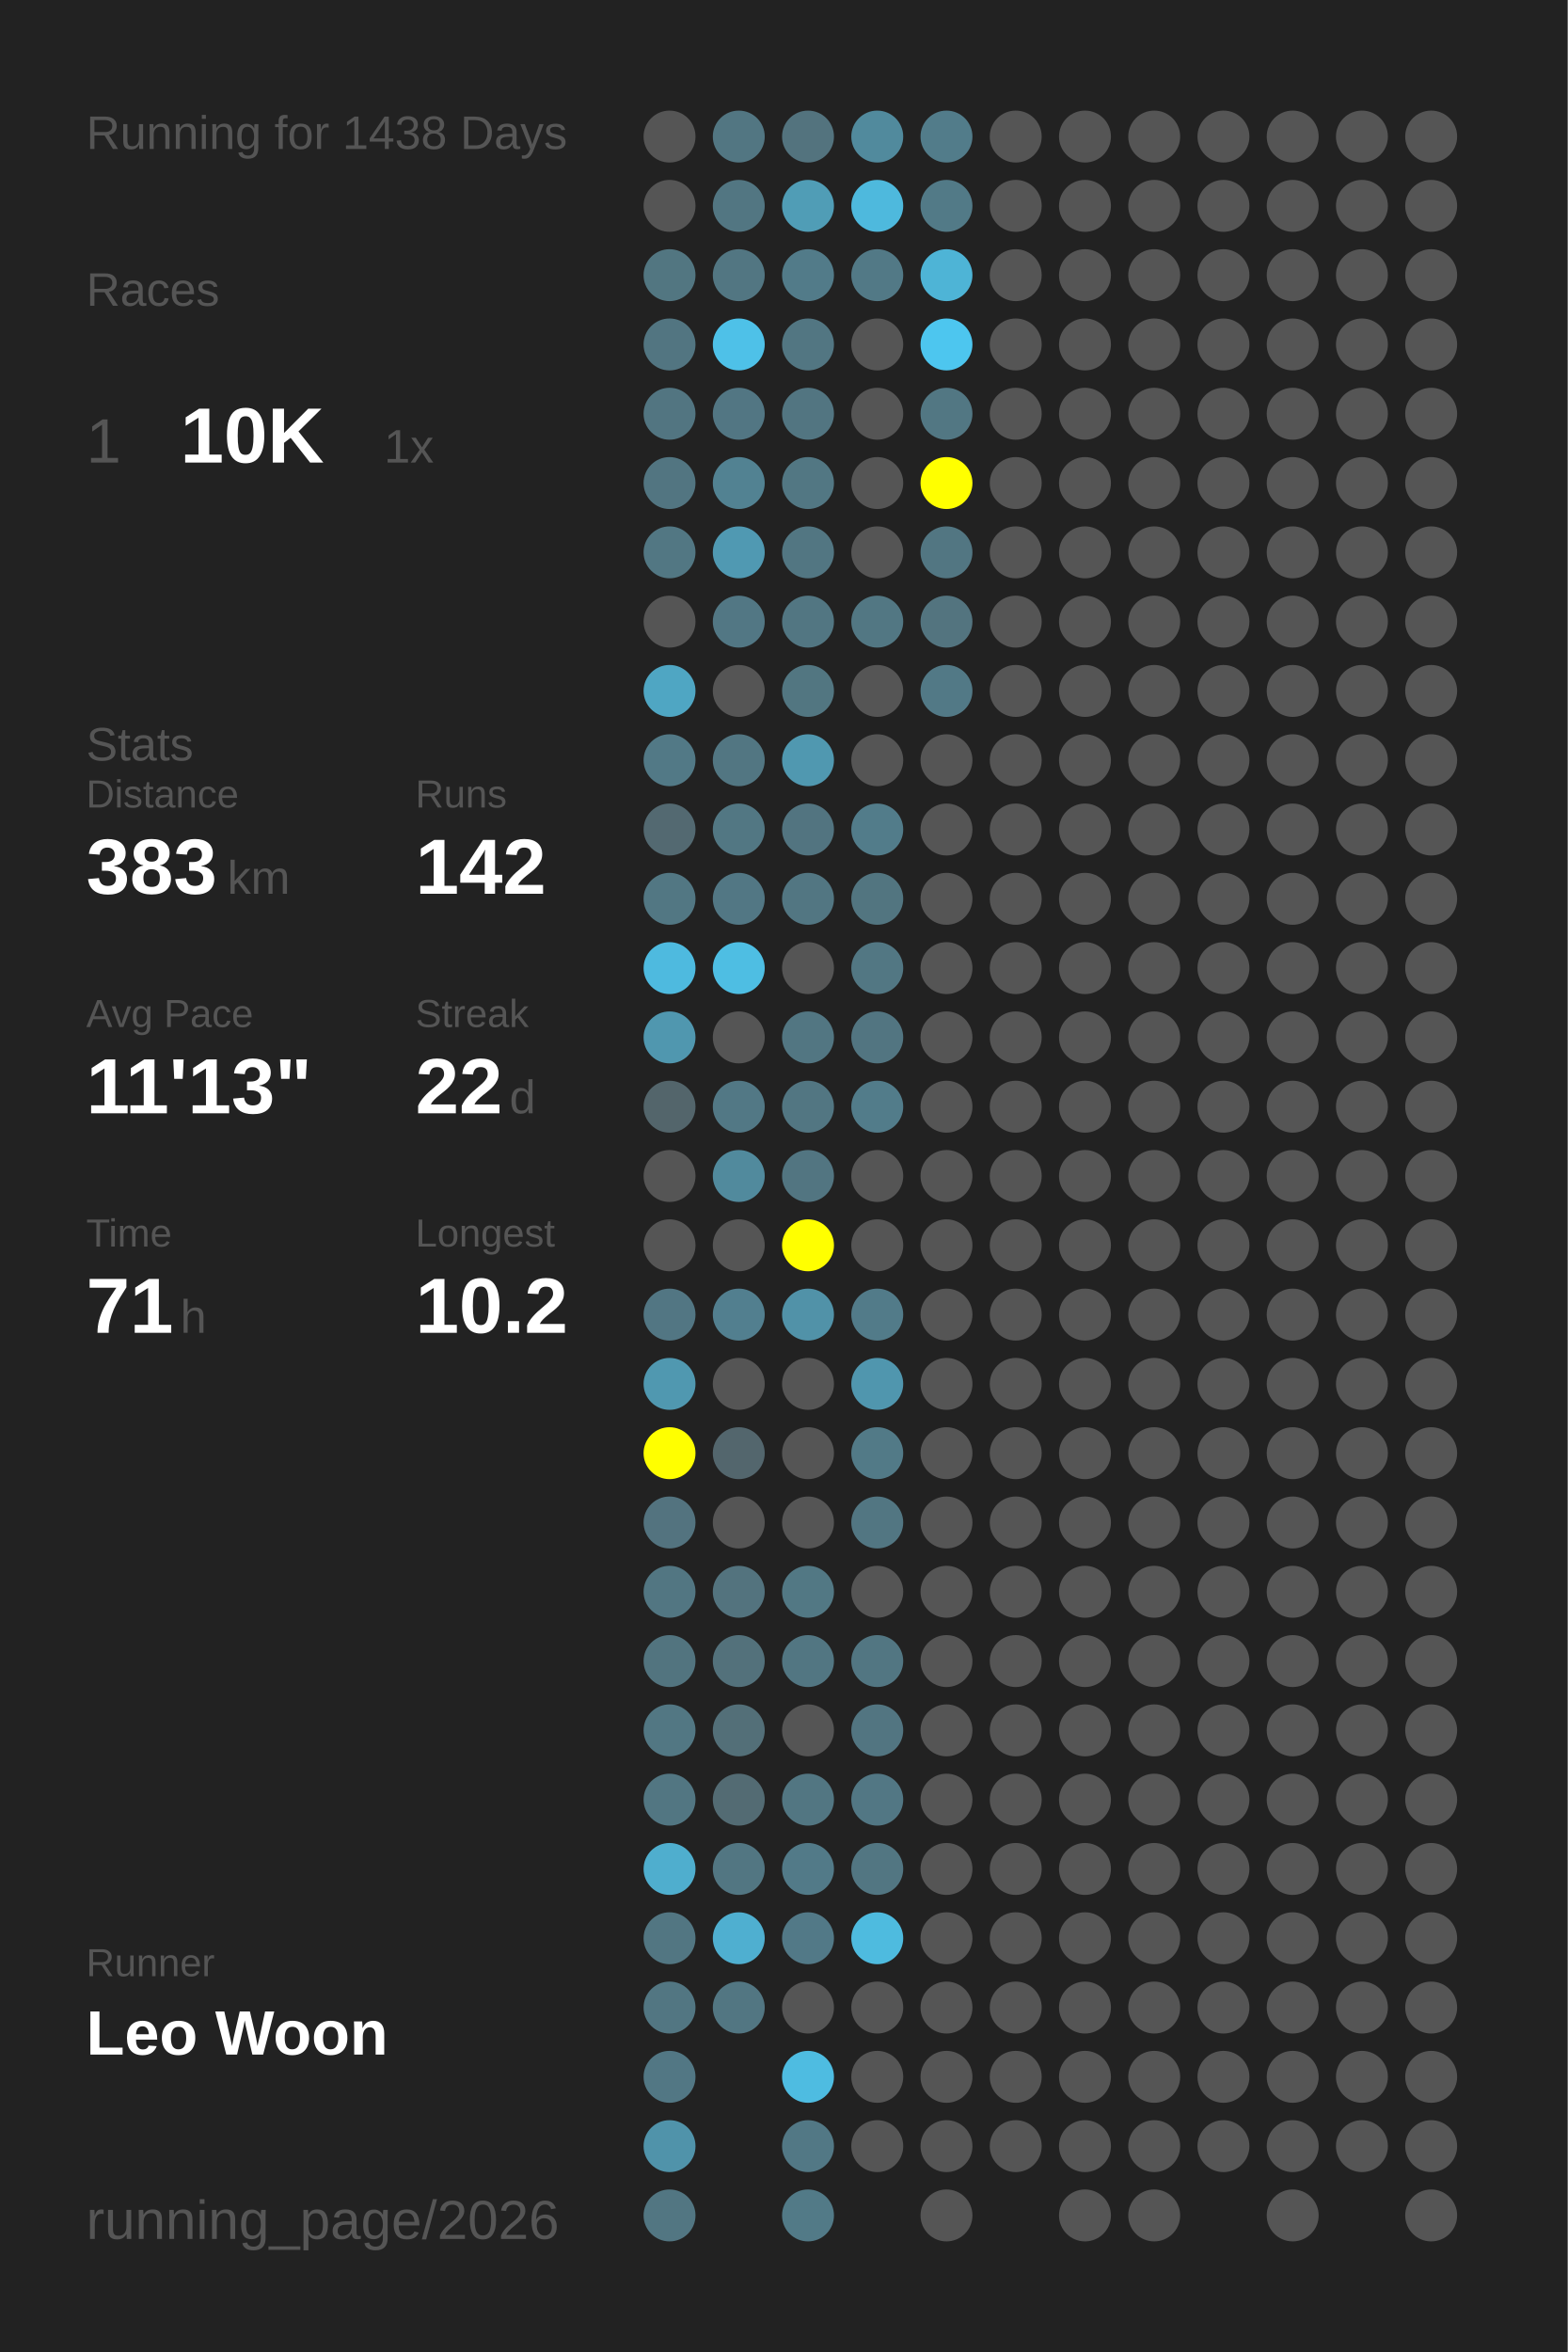
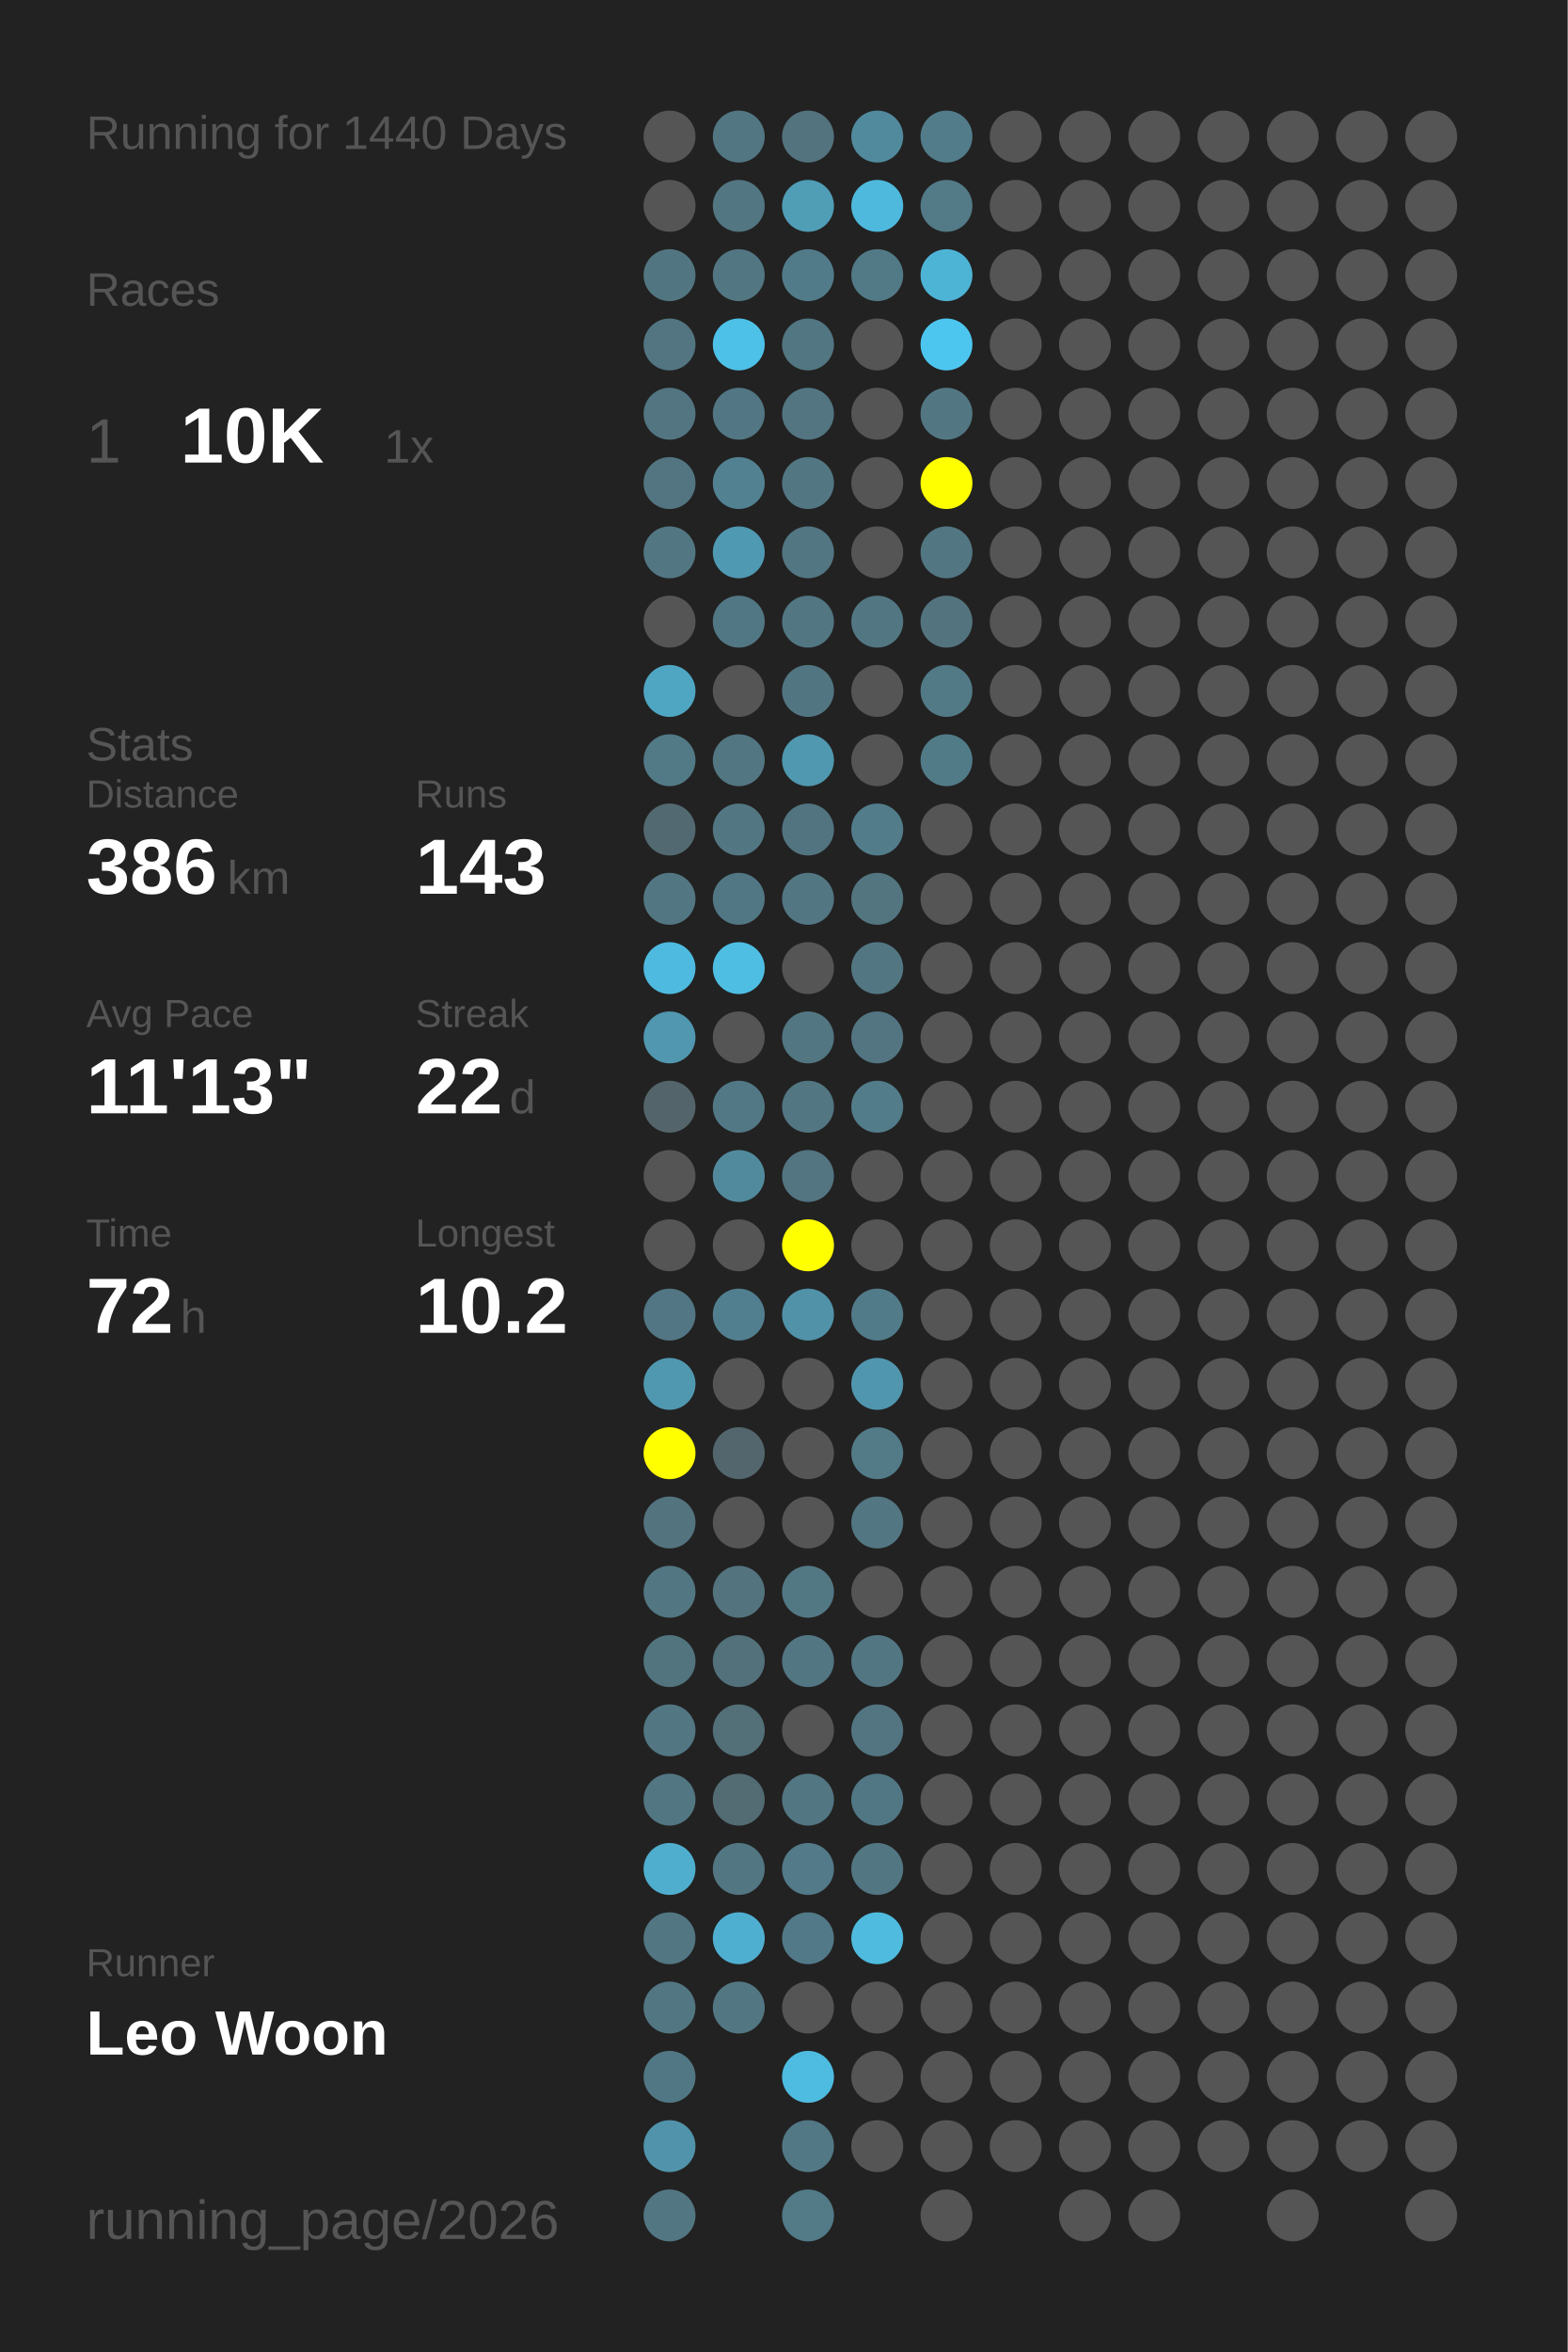
<svg xmlns="http://www.w3.org/2000/svg" baseProfile="full" height="300mm" version="1.1" viewBox="0,0,200,300" width="200mm">
  <defs />
  <rect fill="#222222" height="300" width="200" x="0" y="0" />
-   <text fill="#555555" style="font-size:6px; font-family:Arial;" x="11" y="19">Running for 1438 Days</text>
+   <text fill="#555555" style="font-size:6px; font-family:Arial;" x="11" y="19">Running for 1440 Days</text>
  <text fill="#555555" style="font-size:6px; font-family:Arial;" x="11" y="39">Races</text>
  <text fill="#555555" style="font-size:8px; font-family:Arial;" x="11" y="59">1</text>
  <text fill="#FFFFFF" style="font-size:10px; font-family:Arial; font-weight:bold;" x="23" y="59">10K</text>
  <text fill="#555555" style="font-size:6px; font-family:Arial;" x="49" y="59">1x</text>
  <text fill="#555555" style="font-size:6px; font-family:Arial;" x="11" y="97">Stats</text>
  <text fill="#555555" style="font-size:5px; font-family:Arial;" x="11" y="103">Distance</text>
-   <text fill="#FFFFFF" style="font-size:10px; font-family:Arial; font-weight:bold;" x="11" y="114">383</text>
+   <text fill="#FFFFFF" style="font-size:10px; font-family:Arial; font-weight:bold;" x="11" y="114">386</text>
  <text fill="#555555" style="font-size:6px; font-family:Arial;" x="29" y="114">km</text>
  <text fill="#555555" style="font-size:5px; font-family:Arial;" x="53" y="103">Runs</text>
-   <text fill="#FFFFFF" style="font-size:10px; font-family:Arial; font-weight:bold;" x="53" y="114">142</text>
+   <text fill="#FFFFFF" style="font-size:10px; font-family:Arial; font-weight:bold;" x="53" y="114">143</text>
  <text fill="#555555" style="font-size:5px; font-family:Arial;" x="11" y="131">Avg Pace</text>
  <text fill="#FFFFFF" style="font-size:10px; font-family:Arial; font-weight:bold;" x="11" y="142">11'13"</text>
  <text fill="#555555" style="font-size:5px; font-family:Arial;" x="53" y="131">Streak</text>
  <text fill="#FFFFFF" style="font-size:10px; font-family:Arial; font-weight:bold;" x="53" y="142">22</text>
  <text fill="#555555" style="font-size:6px; font-family:Arial;" x="65" y="142">d</text>
  <text fill="#555555" style="font-size:5px; font-family:Arial;" x="11" y="159">Time</text>
-   <text fill="#FFFFFF" style="font-size:10px; font-family:Arial; font-weight:bold;" x="11" y="170">71</text>
+   <text fill="#FFFFFF" style="font-size:10px; font-family:Arial; font-weight:bold;" x="11" y="170">72</text>
  <text fill="#555555" style="font-size:6px; font-family:Arial;" x="23" y="170">h</text>
  <text fill="#555555" style="font-size:5px; font-family:Arial;" x="53" y="159">Longest</text>
  <text fill="#FFFFFF" style="font-size:10px; font-family:Arial; font-weight:bold;" x="53" y="170">10.2</text>
  <text fill="#555555" style="font-size:5px; font-family:Arial;" x="11" y="252.065">Runner</text>
  <text fill="#FFFFFF" style="font-size:8px; font-family:Arial; font-weight:bold;" x="11" y="262.065">Leo Woon</text>
  <text fill="#555555" style="font-size:7px; font-family:Arial;" x="11" y="285.581">running_page/2026</text>
  <circle cx="85.417" cy="17.419" fill="#555555" r="3.312" />
  <circle cx="85.417" cy="26.258" fill="#555555" r="3.312" />
  <circle cx="85.417" cy="35.097" fill="#527681" r="3.312" />
  <circle cx="85.417" cy="43.935" fill="#527581" r="3.312" />
  <circle cx="85.417" cy="52.774" fill="#527581" r="3.312" />
  <circle cx="85.417" cy="61.613" fill="#527581" r="3.312" />
  <circle cx="85.417" cy="70.452" fill="#527783" r="3.312" />
  <circle cx="85.417" cy="79.29" fill="#555555" r="3.312" />
  <circle cx="85.417" cy="88.129" fill="#4fa6c3" r="3.312" />
  <circle cx="85.417" cy="96.968" fill="#527986" r="3.312" />
  <circle cx="85.417" cy="105.806" fill="#536971" r="3.312" />
  <circle cx="85.417" cy="114.645" fill="#527783" r="3.312" />
  <circle cx="85.417" cy="123.484" fill="#4ebadf" r="3.312" />
  <circle cx="85.417" cy="132.323" fill="#5097af" r="3.312" />
  <circle cx="85.417" cy="141.161" fill="#53656b" r="3.312" />
  <circle cx="85.417" cy="150" fill="#555555" r="3.312" />
  <circle cx="85.417" cy="158.839" fill="#555555" r="3.312" />
  <circle cx="85.417" cy="167.677" fill="#527683" r="3.312" />
  <circle cx="85.417" cy="176.516" fill="#5098b0" r="3.312" />
  <circle cx="85.417" cy="185.355" fill="#FFFF00" r="3.312" />
  <circle cx="85.417" cy="194.194" fill="#53737f" r="3.312" />
  <circle cx="85.417" cy="203.032" fill="#527682" r="3.312" />
  <circle cx="85.417" cy="211.871" fill="#52747f" r="3.312" />
  <circle cx="85.417" cy="220.71" fill="#527783" r="3.312" />
  <circle cx="85.417" cy="229.548" fill="#527682" r="3.312" />
  <circle cx="85.417" cy="238.387" fill="#4faece" r="3.312" />
  <circle cx="85.417" cy="247.226" fill="#527682" r="3.312" />
  <circle cx="85.417" cy="256.065" fill="#527682" r="3.312" />
  <circle cx="85.417" cy="264.903" fill="#527784" r="3.312" />
  <circle cx="85.417" cy="273.742" fill="#5093aa" r="3.312" />
  <circle cx="85.417" cy="282.581" fill="#527682" r="3.312" />
  <circle cx="94.25" cy="17.419" fill="#527682" r="3.312" />
  <circle cx="94.25" cy="26.258" fill="#527682" r="3.312" />
  <circle cx="94.25" cy="35.097" fill="#527682" r="3.312" />
  <circle cx="94.25" cy="43.935" fill="#4ec1e8" r="3.312" />
  <circle cx="94.25" cy="52.774" fill="#527683" r="3.312" />
  <circle cx="94.25" cy="61.613" fill="#528292" r="3.312" />
  <circle cx="94.25" cy="70.452" fill="#5099b2" r="3.312" />
  <circle cx="94.25" cy="79.29" fill="#527784" r="3.312" />
  <circle cx="94.25" cy="88.129" fill="#555555" r="3.312" />
  <circle cx="94.25" cy="96.968" fill="#527682" r="3.312" />
  <circle cx="94.25" cy="105.806" fill="#527783" r="3.312" />
  <circle cx="94.25" cy="114.645" fill="#527784" r="3.312" />
  <circle cx="94.25" cy="123.484" fill="#4ebee3" r="3.312" />
  <circle cx="94.25" cy="132.323" fill="#555555" r="3.312" />
  <circle cx="94.25" cy="141.161" fill="#527885" r="3.312" />
  <circle cx="94.25" cy="150" fill="#518a9d" r="3.312" />
  <circle cx="94.25" cy="158.839" fill="#555555" r="3.312" />
  <circle cx="94.25" cy="167.677" fill="#527f8f" r="3.312" />
  <circle cx="94.25" cy="176.516" fill="#555555" r="3.312" />
  <circle cx="94.25" cy="185.355" fill="#53666d" r="3.312" />
  <circle cx="94.25" cy="194.194" fill="#555555" r="3.312" />
  <circle cx="94.25" cy="203.032" fill="#53737e" r="3.312" />
  <circle cx="94.25" cy="211.871" fill="#53717b" r="3.312" />
  <circle cx="94.25" cy="220.71" fill="#536f78" r="3.312" />
  <circle cx="94.25" cy="229.548" fill="#536b73" r="3.312" />
  <circle cx="94.25" cy="238.387" fill="#527682" r="3.312" />
  <circle cx="94.25" cy="247.226" fill="#4fafd0" r="3.312" />
  <circle cx="94.25" cy="256.065" fill="#527682" r="3.312" />
  <circle cx="103.083" cy="17.419" fill="#53737e" r="3.312" />
  <circle cx="103.083" cy="26.258" fill="#509db6" r="3.312" />
  <circle cx="103.083" cy="35.097" fill="#527b89" r="3.312" />
  <circle cx="103.083" cy="43.935" fill="#527682" r="3.312" />
  <circle cx="103.083" cy="52.774" fill="#527581" r="3.312" />
  <circle cx="103.083" cy="61.613" fill="#527783" r="3.312" />
  <circle cx="103.083" cy="70.452" fill="#527682" r="3.312" />
  <circle cx="103.083" cy="79.29" fill="#527682" r="3.312" />
  <circle cx="103.083" cy="88.129" fill="#527681" r="3.312" />
  <circle cx="103.083" cy="96.968" fill="#5098b0" r="3.312" />
  <circle cx="103.083" cy="105.806" fill="#527480" r="3.312" />
  <circle cx="103.083" cy="114.645" fill="#527682" r="3.312" />
  <circle cx="103.083" cy="123.484" fill="#555555" r="3.312" />
  <circle cx="103.083" cy="132.323" fill="#527682" r="3.312" />
  <circle cx="103.083" cy="141.161" fill="#527682" r="3.312" />
  <circle cx="103.083" cy="150" fill="#527581" r="3.312" />
  <circle cx="103.083" cy="158.839" fill="#FFFF00" r="3.312" />
  <circle cx="103.083" cy="167.677" fill="#5192a8" r="3.312" />
  <circle cx="103.083" cy="176.516" fill="#555555" r="3.312" />
  <circle cx="103.083" cy="185.355" fill="#555555" r="3.312" />
  <circle cx="103.083" cy="194.194" fill="#555555" r="3.312" />
  <circle cx="103.083" cy="203.032" fill="#527884" r="3.312" />
  <circle cx="103.083" cy="211.871" fill="#527682" r="3.312" />
  <circle cx="103.083" cy="220.71" fill="#555555" r="3.312" />
  <circle cx="103.083" cy="229.548" fill="#527682" r="3.312" />
  <circle cx="103.083" cy="238.387" fill="#527a88" r="3.312" />
  <circle cx="103.083" cy="247.226" fill="#527987" r="3.312" />
  <circle cx="103.083" cy="256.065" fill="#555555" r="3.312" />
  <circle cx="103.083" cy="264.903" fill="#4ebce1" r="3.312" />
  <circle cx="103.083" cy="273.742" fill="#527885" r="3.312" />
  <circle cx="103.083" cy="282.581" fill="#527a87" r="3.312" />
  <circle cx="111.917" cy="17.419" fill="#518a9d" r="3.312" />
  <circle cx="111.917" cy="26.258" fill="#4eb9dd" r="3.312" />
  <circle cx="111.917" cy="35.097" fill="#527986" r="3.312" />
  <circle cx="111.917" cy="43.935" fill="#555555" r="3.312" />
  <circle cx="111.917" cy="52.774" fill="#555555" r="3.312" />
  <circle cx="111.917" cy="61.613" fill="#555555" r="3.312" />
  <circle cx="111.917" cy="70.452" fill="#555555" r="3.312" />
  <circle cx="111.917" cy="79.29" fill="#527783" r="3.312" />
  <circle cx="111.917" cy="88.129" fill="#555555" r="3.312" />
  <circle cx="111.917" cy="96.968" fill="#555555" r="3.312" />
  <circle cx="111.917" cy="105.806" fill="#527c8a" r="3.312" />
  <circle cx="111.917" cy="114.645" fill="#527580" r="3.312" />
  <circle cx="111.917" cy="123.484" fill="#527783" r="3.312" />
  <circle cx="111.917" cy="132.323" fill="#527581" r="3.312" />
  <circle cx="111.917" cy="141.161" fill="#527c8a" r="3.312" />
  <circle cx="111.917" cy="150" fill="#555555" r="3.312" />
  <circle cx="111.917" cy="158.839" fill="#555555" r="3.312" />
  <circle cx="111.917" cy="167.677" fill="#527b89" r="3.312" />
  <circle cx="111.917" cy="176.516" fill="#5096ae" r="3.312" />
  <circle cx="111.917" cy="185.355" fill="#527a87" r="3.312" />
  <circle cx="111.917" cy="194.194" fill="#527682" r="3.312" />
  <circle cx="111.917" cy="203.032" fill="#555555" r="3.312" />
  <circle cx="111.917" cy="211.871" fill="#527682" r="3.312" />
  <circle cx="111.917" cy="220.71" fill="#527581" r="3.312" />
  <circle cx="111.917" cy="229.548" fill="#527784" r="3.312" />
  <circle cx="111.917" cy="238.387" fill="#527682" r="3.312" />
  <circle cx="111.917" cy="247.226" fill="#4ebbdf" r="3.312" />
  <circle cx="111.917" cy="256.065" fill="#555555" r="3.312" />
  <circle cx="111.917" cy="264.903" fill="#555555" r="3.312" />
  <circle cx="111.917" cy="273.742" fill="#555555" r="3.312" />
  <circle cx="120.75" cy="17.419" fill="#527c8a" r="3.312" />
  <circle cx="120.75" cy="26.258" fill="#527a87" r="3.312" />
  <circle cx="120.75" cy="35.097" fill="#4eb4d6" r="3.312" />
  <circle cx="120.75" cy="43.935" fill="#4dc6ef" r="3.312" />
  <circle cx="120.75" cy="52.774" fill="#527783" r="3.312" />
  <circle cx="120.75" cy="61.613" fill="#FFFF00" r="3.312" />
  <circle cx="120.75" cy="70.452" fill="#527682" r="3.312" />
  <circle cx="120.75" cy="79.29" fill="#53747f" r="3.312" />
  <circle cx="120.75" cy="88.129" fill="#527986" r="3.312" />
-   <circle cx="120.75" cy="96.968" fill="#555555" r="3.312" />
+   <circle cx="120.75" cy="96.968" fill="#527b88" r="3.312" />
  <circle cx="120.75" cy="105.806" fill="#555555" r="3.312" />
  <circle cx="120.75" cy="114.645" fill="#555555" r="3.312" />
  <circle cx="120.75" cy="123.484" fill="#555555" r="3.312" />
  <circle cx="120.75" cy="132.323" fill="#555555" r="3.312" />
  <circle cx="120.75" cy="141.161" fill="#555555" r="3.312" />
  <circle cx="120.75" cy="150" fill="#555555" r="3.312" />
  <circle cx="120.75" cy="158.839" fill="#555555" r="3.312" />
  <circle cx="120.75" cy="167.677" fill="#555555" r="3.312" />
  <circle cx="120.75" cy="176.516" fill="#555555" r="3.312" />
  <circle cx="120.75" cy="185.355" fill="#555555" r="3.312" />
  <circle cx="120.75" cy="194.194" fill="#555555" r="3.312" />
  <circle cx="120.75" cy="203.032" fill="#555555" r="3.312" />
  <circle cx="120.75" cy="211.871" fill="#555555" r="3.312" />
  <circle cx="120.75" cy="220.71" fill="#555555" r="3.312" />
  <circle cx="120.75" cy="229.548" fill="#555555" r="3.312" />
  <circle cx="120.75" cy="238.387" fill="#555555" r="3.312" />
  <circle cx="120.75" cy="247.226" fill="#555555" r="3.312" />
  <circle cx="120.75" cy="256.065" fill="#555555" r="3.312" />
  <circle cx="120.75" cy="264.903" fill="#555555" r="3.312" />
  <circle cx="120.75" cy="273.742" fill="#555555" r="3.312" />
  <circle cx="120.75" cy="282.581" fill="#555555" r="3.312" />
  <circle cx="129.583" cy="17.419" fill="#555555" r="3.312" />
  <circle cx="129.583" cy="26.258" fill="#555555" r="3.312" />
  <circle cx="129.583" cy="35.097" fill="#555555" r="3.312" />
  <circle cx="129.583" cy="43.935" fill="#555555" r="3.312" />
  <circle cx="129.583" cy="52.774" fill="#555555" r="3.312" />
  <circle cx="129.583" cy="61.613" fill="#555555" r="3.312" />
  <circle cx="129.583" cy="70.452" fill="#555555" r="3.312" />
  <circle cx="129.583" cy="79.29" fill="#555555" r="3.312" />
  <circle cx="129.583" cy="88.129" fill="#555555" r="3.312" />
  <circle cx="129.583" cy="96.968" fill="#555555" r="3.312" />
  <circle cx="129.583" cy="105.806" fill="#555555" r="3.312" />
  <circle cx="129.583" cy="114.645" fill="#555555" r="3.312" />
  <circle cx="129.583" cy="123.484" fill="#555555" r="3.312" />
  <circle cx="129.583" cy="132.323" fill="#555555" r="3.312" />
  <circle cx="129.583" cy="141.161" fill="#555555" r="3.312" />
  <circle cx="129.583" cy="150" fill="#555555" r="3.312" />
  <circle cx="129.583" cy="158.839" fill="#555555" r="3.312" />
  <circle cx="129.583" cy="167.677" fill="#555555" r="3.312" />
  <circle cx="129.583" cy="176.516" fill="#555555" r="3.312" />
  <circle cx="129.583" cy="185.355" fill="#555555" r="3.312" />
  <circle cx="129.583" cy="194.194" fill="#555555" r="3.312" />
  <circle cx="129.583" cy="203.032" fill="#555555" r="3.312" />
  <circle cx="129.583" cy="211.871" fill="#555555" r="3.312" />
  <circle cx="129.583" cy="220.71" fill="#555555" r="3.312" />
  <circle cx="129.583" cy="229.548" fill="#555555" r="3.312" />
  <circle cx="129.583" cy="238.387" fill="#555555" r="3.312" />
  <circle cx="129.583" cy="247.226" fill="#555555" r="3.312" />
  <circle cx="129.583" cy="256.065" fill="#555555" r="3.312" />
  <circle cx="129.583" cy="264.903" fill="#555555" r="3.312" />
  <circle cx="129.583" cy="273.742" fill="#555555" r="3.312" />
  <circle cx="138.417" cy="17.419" fill="#555555" r="3.312" />
  <circle cx="138.417" cy="26.258" fill="#555555" r="3.312" />
  <circle cx="138.417" cy="35.097" fill="#555555" r="3.312" />
  <circle cx="138.417" cy="43.935" fill="#555555" r="3.312" />
  <circle cx="138.417" cy="52.774" fill="#555555" r="3.312" />
  <circle cx="138.417" cy="61.613" fill="#555555" r="3.312" />
  <circle cx="138.417" cy="70.452" fill="#555555" r="3.312" />
  <circle cx="138.417" cy="79.29" fill="#555555" r="3.312" />
  <circle cx="138.417" cy="88.129" fill="#555555" r="3.312" />
  <circle cx="138.417" cy="96.968" fill="#555555" r="3.312" />
  <circle cx="138.417" cy="105.806" fill="#555555" r="3.312" />
  <circle cx="138.417" cy="114.645" fill="#555555" r="3.312" />
  <circle cx="138.417" cy="123.484" fill="#555555" r="3.312" />
  <circle cx="138.417" cy="132.323" fill="#555555" r="3.312" />
  <circle cx="138.417" cy="141.161" fill="#555555" r="3.312" />
  <circle cx="138.417" cy="150" fill="#555555" r="3.312" />
  <circle cx="138.417" cy="158.839" fill="#555555" r="3.312" />
  <circle cx="138.417" cy="167.677" fill="#555555" r="3.312" />
  <circle cx="138.417" cy="176.516" fill="#555555" r="3.312" />
  <circle cx="138.417" cy="185.355" fill="#555555" r="3.312" />
  <circle cx="138.417" cy="194.194" fill="#555555" r="3.312" />
  <circle cx="138.417" cy="203.032" fill="#555555" r="3.312" />
  <circle cx="138.417" cy="211.871" fill="#555555" r="3.312" />
  <circle cx="138.417" cy="220.71" fill="#555555" r="3.312" />
  <circle cx="138.417" cy="229.548" fill="#555555" r="3.312" />
  <circle cx="138.417" cy="238.387" fill="#555555" r="3.312" />
  <circle cx="138.417" cy="247.226" fill="#555555" r="3.312" />
  <circle cx="138.417" cy="256.065" fill="#555555" r="3.312" />
  <circle cx="138.417" cy="264.903" fill="#555555" r="3.312" />
  <circle cx="138.417" cy="273.742" fill="#555555" r="3.312" />
  <circle cx="138.417" cy="282.581" fill="#555555" r="3.312" />
  <circle cx="147.25" cy="17.419" fill="#555555" r="3.312" />
  <circle cx="147.25" cy="26.258" fill="#555555" r="3.312" />
  <circle cx="147.25" cy="35.097" fill="#555555" r="3.312" />
  <circle cx="147.25" cy="43.935" fill="#555555" r="3.312" />
  <circle cx="147.25" cy="52.774" fill="#555555" r="3.312" />
  <circle cx="147.25" cy="61.613" fill="#555555" r="3.312" />
  <circle cx="147.25" cy="70.452" fill="#555555" r="3.312" />
  <circle cx="147.25" cy="79.29" fill="#555555" r="3.312" />
  <circle cx="147.25" cy="88.129" fill="#555555" r="3.312" />
  <circle cx="147.25" cy="96.968" fill="#555555" r="3.312" />
  <circle cx="147.25" cy="105.806" fill="#555555" r="3.312" />
  <circle cx="147.25" cy="114.645" fill="#555555" r="3.312" />
  <circle cx="147.25" cy="123.484" fill="#555555" r="3.312" />
  <circle cx="147.25" cy="132.323" fill="#555555" r="3.312" />
  <circle cx="147.25" cy="141.161" fill="#555555" r="3.312" />
  <circle cx="147.25" cy="150" fill="#555555" r="3.312" />
  <circle cx="147.25" cy="158.839" fill="#555555" r="3.312" />
  <circle cx="147.25" cy="167.677" fill="#555555" r="3.312" />
  <circle cx="147.25" cy="176.516" fill="#555555" r="3.312" />
  <circle cx="147.25" cy="185.355" fill="#555555" r="3.312" />
  <circle cx="147.25" cy="194.194" fill="#555555" r="3.312" />
  <circle cx="147.25" cy="203.032" fill="#555555" r="3.312" />
  <circle cx="147.25" cy="211.871" fill="#555555" r="3.312" />
  <circle cx="147.25" cy="220.71" fill="#555555" r="3.312" />
  <circle cx="147.25" cy="229.548" fill="#555555" r="3.312" />
  <circle cx="147.25" cy="238.387" fill="#555555" r="3.312" />
  <circle cx="147.25" cy="247.226" fill="#555555" r="3.312" />
  <circle cx="147.25" cy="256.065" fill="#555555" r="3.312" />
  <circle cx="147.25" cy="264.903" fill="#555555" r="3.312" />
  <circle cx="147.25" cy="273.742" fill="#555555" r="3.312" />
  <circle cx="147.25" cy="282.581" fill="#555555" r="3.312" />
  <circle cx="156.083" cy="17.419" fill="#555555" r="3.312" />
  <circle cx="156.083" cy="26.258" fill="#555555" r="3.312" />
  <circle cx="156.083" cy="35.097" fill="#555555" r="3.312" />
  <circle cx="156.083" cy="43.935" fill="#555555" r="3.312" />
  <circle cx="156.083" cy="52.774" fill="#555555" r="3.312" />
  <circle cx="156.083" cy="61.613" fill="#555555" r="3.312" />
  <circle cx="156.083" cy="70.452" fill="#555555" r="3.312" />
  <circle cx="156.083" cy="79.29" fill="#555555" r="3.312" />
  <circle cx="156.083" cy="88.129" fill="#555555" r="3.312" />
  <circle cx="156.083" cy="96.968" fill="#555555" r="3.312" />
  <circle cx="156.083" cy="105.806" fill="#555555" r="3.312" />
  <circle cx="156.083" cy="114.645" fill="#555555" r="3.312" />
  <circle cx="156.083" cy="123.484" fill="#555555" r="3.312" />
  <circle cx="156.083" cy="132.323" fill="#555555" r="3.312" />
  <circle cx="156.083" cy="141.161" fill="#555555" r="3.312" />
  <circle cx="156.083" cy="150" fill="#555555" r="3.312" />
  <circle cx="156.083" cy="158.839" fill="#555555" r="3.312" />
  <circle cx="156.083" cy="167.677" fill="#555555" r="3.312" />
  <circle cx="156.083" cy="176.516" fill="#555555" r="3.312" />
  <circle cx="156.083" cy="185.355" fill="#555555" r="3.312" />
  <circle cx="156.083" cy="194.194" fill="#555555" r="3.312" />
  <circle cx="156.083" cy="203.032" fill="#555555" r="3.312" />
  <circle cx="156.083" cy="211.871" fill="#555555" r="3.312" />
  <circle cx="156.083" cy="220.71" fill="#555555" r="3.312" />
  <circle cx="156.083" cy="229.548" fill="#555555" r="3.312" />
  <circle cx="156.083" cy="238.387" fill="#555555" r="3.312" />
  <circle cx="156.083" cy="247.226" fill="#555555" r="3.312" />
  <circle cx="156.083" cy="256.065" fill="#555555" r="3.312" />
  <circle cx="156.083" cy="264.903" fill="#555555" r="3.312" />
  <circle cx="156.083" cy="273.742" fill="#555555" r="3.312" />
  <circle cx="164.917" cy="17.419" fill="#555555" r="3.312" />
  <circle cx="164.917" cy="26.258" fill="#555555" r="3.312" />
  <circle cx="164.917" cy="35.097" fill="#555555" r="3.312" />
  <circle cx="164.917" cy="43.935" fill="#555555" r="3.312" />
  <circle cx="164.917" cy="52.774" fill="#555555" r="3.312" />
  <circle cx="164.917" cy="61.613" fill="#555555" r="3.312" />
  <circle cx="164.917" cy="70.452" fill="#555555" r="3.312" />
  <circle cx="164.917" cy="79.29" fill="#555555" r="3.312" />
  <circle cx="164.917" cy="88.129" fill="#555555" r="3.312" />
  <circle cx="164.917" cy="96.968" fill="#555555" r="3.312" />
  <circle cx="164.917" cy="105.806" fill="#555555" r="3.312" />
  <circle cx="164.917" cy="114.645" fill="#555555" r="3.312" />
  <circle cx="164.917" cy="123.484" fill="#555555" r="3.312" />
  <circle cx="164.917" cy="132.323" fill="#555555" r="3.312" />
  <circle cx="164.917" cy="141.161" fill="#555555" r="3.312" />
  <circle cx="164.917" cy="150" fill="#555555" r="3.312" />
  <circle cx="164.917" cy="158.839" fill="#555555" r="3.312" />
  <circle cx="164.917" cy="167.677" fill="#555555" r="3.312" />
  <circle cx="164.917" cy="176.516" fill="#555555" r="3.312" />
  <circle cx="164.917" cy="185.355" fill="#555555" r="3.312" />
  <circle cx="164.917" cy="194.194" fill="#555555" r="3.312" />
  <circle cx="164.917" cy="203.032" fill="#555555" r="3.312" />
  <circle cx="164.917" cy="211.871" fill="#555555" r="3.312" />
  <circle cx="164.917" cy="220.71" fill="#555555" r="3.312" />
  <circle cx="164.917" cy="229.548" fill="#555555" r="3.312" />
  <circle cx="164.917" cy="238.387" fill="#555555" r="3.312" />
  <circle cx="164.917" cy="247.226" fill="#555555" r="3.312" />
  <circle cx="164.917" cy="256.065" fill="#555555" r="3.312" />
  <circle cx="164.917" cy="264.903" fill="#555555" r="3.312" />
  <circle cx="164.917" cy="273.742" fill="#555555" r="3.312" />
  <circle cx="164.917" cy="282.581" fill="#555555" r="3.312" />
  <circle cx="173.75" cy="17.419" fill="#555555" r="3.312" />
  <circle cx="173.75" cy="26.258" fill="#555555" r="3.312" />
  <circle cx="173.75" cy="35.097" fill="#555555" r="3.312" />
  <circle cx="173.75" cy="43.935" fill="#555555" r="3.312" />
  <circle cx="173.75" cy="52.774" fill="#555555" r="3.312" />
  <circle cx="173.75" cy="61.613" fill="#555555" r="3.312" />
  <circle cx="173.75" cy="70.452" fill="#555555" r="3.312" />
  <circle cx="173.75" cy="79.29" fill="#555555" r="3.312" />
  <circle cx="173.75" cy="88.129" fill="#555555" r="3.312" />
  <circle cx="173.75" cy="96.968" fill="#555555" r="3.312" />
  <circle cx="173.75" cy="105.806" fill="#555555" r="3.312" />
  <circle cx="173.75" cy="114.645" fill="#555555" r="3.312" />
  <circle cx="173.75" cy="123.484" fill="#555555" r="3.312" />
  <circle cx="173.75" cy="132.323" fill="#555555" r="3.312" />
  <circle cx="173.75" cy="141.161" fill="#555555" r="3.312" />
  <circle cx="173.75" cy="150" fill="#555555" r="3.312" />
  <circle cx="173.75" cy="158.839" fill="#555555" r="3.312" />
  <circle cx="173.75" cy="167.677" fill="#555555" r="3.312" />
  <circle cx="173.75" cy="176.516" fill="#555555" r="3.312" />
  <circle cx="173.75" cy="185.355" fill="#555555" r="3.312" />
  <circle cx="173.75" cy="194.194" fill="#555555" r="3.312" />
  <circle cx="173.75" cy="203.032" fill="#555555" r="3.312" />
  <circle cx="173.75" cy="211.871" fill="#555555" r="3.312" />
  <circle cx="173.75" cy="220.71" fill="#555555" r="3.312" />
  <circle cx="173.75" cy="229.548" fill="#555555" r="3.312" />
  <circle cx="173.75" cy="238.387" fill="#555555" r="3.312" />
  <circle cx="173.75" cy="247.226" fill="#555555" r="3.312" />
  <circle cx="173.75" cy="256.065" fill="#555555" r="3.312" />
  <circle cx="173.75" cy="264.903" fill="#555555" r="3.312" />
  <circle cx="173.75" cy="273.742" fill="#555555" r="3.312" />
  <circle cx="182.583" cy="17.419" fill="#555555" r="3.312" />
  <circle cx="182.583" cy="26.258" fill="#555555" r="3.312" />
  <circle cx="182.583" cy="35.097" fill="#555555" r="3.312" />
  <circle cx="182.583" cy="43.935" fill="#555555" r="3.312" />
  <circle cx="182.583" cy="52.774" fill="#555555" r="3.312" />
  <circle cx="182.583" cy="61.613" fill="#555555" r="3.312" />
  <circle cx="182.583" cy="70.452" fill="#555555" r="3.312" />
  <circle cx="182.583" cy="79.29" fill="#555555" r="3.312" />
  <circle cx="182.583" cy="88.129" fill="#555555" r="3.312" />
  <circle cx="182.583" cy="96.968" fill="#555555" r="3.312" />
  <circle cx="182.583" cy="105.806" fill="#555555" r="3.312" />
  <circle cx="182.583" cy="114.645" fill="#555555" r="3.312" />
  <circle cx="182.583" cy="123.484" fill="#555555" r="3.312" />
  <circle cx="182.583" cy="132.323" fill="#555555" r="3.312" />
  <circle cx="182.583" cy="141.161" fill="#555555" r="3.312" />
  <circle cx="182.583" cy="150" fill="#555555" r="3.312" />
  <circle cx="182.583" cy="158.839" fill="#555555" r="3.312" />
  <circle cx="182.583" cy="167.677" fill="#555555" r="3.312" />
  <circle cx="182.583" cy="176.516" fill="#555555" r="3.312" />
  <circle cx="182.583" cy="185.355" fill="#555555" r="3.312" />
  <circle cx="182.583" cy="194.194" fill="#555555" r="3.312" />
  <circle cx="182.583" cy="203.032" fill="#555555" r="3.312" />
  <circle cx="182.583" cy="211.871" fill="#555555" r="3.312" />
  <circle cx="182.583" cy="220.71" fill="#555555" r="3.312" />
  <circle cx="182.583" cy="229.548" fill="#555555" r="3.312" />
  <circle cx="182.583" cy="238.387" fill="#555555" r="3.312" />
  <circle cx="182.583" cy="247.226" fill="#555555" r="3.312" />
  <circle cx="182.583" cy="256.065" fill="#555555" r="3.312" />
  <circle cx="182.583" cy="264.903" fill="#555555" r="3.312" />
  <circle cx="182.583" cy="273.742" fill="#555555" r="3.312" />
  <circle cx="182.583" cy="282.581" fill="#555555" r="3.312" />
</svg>
